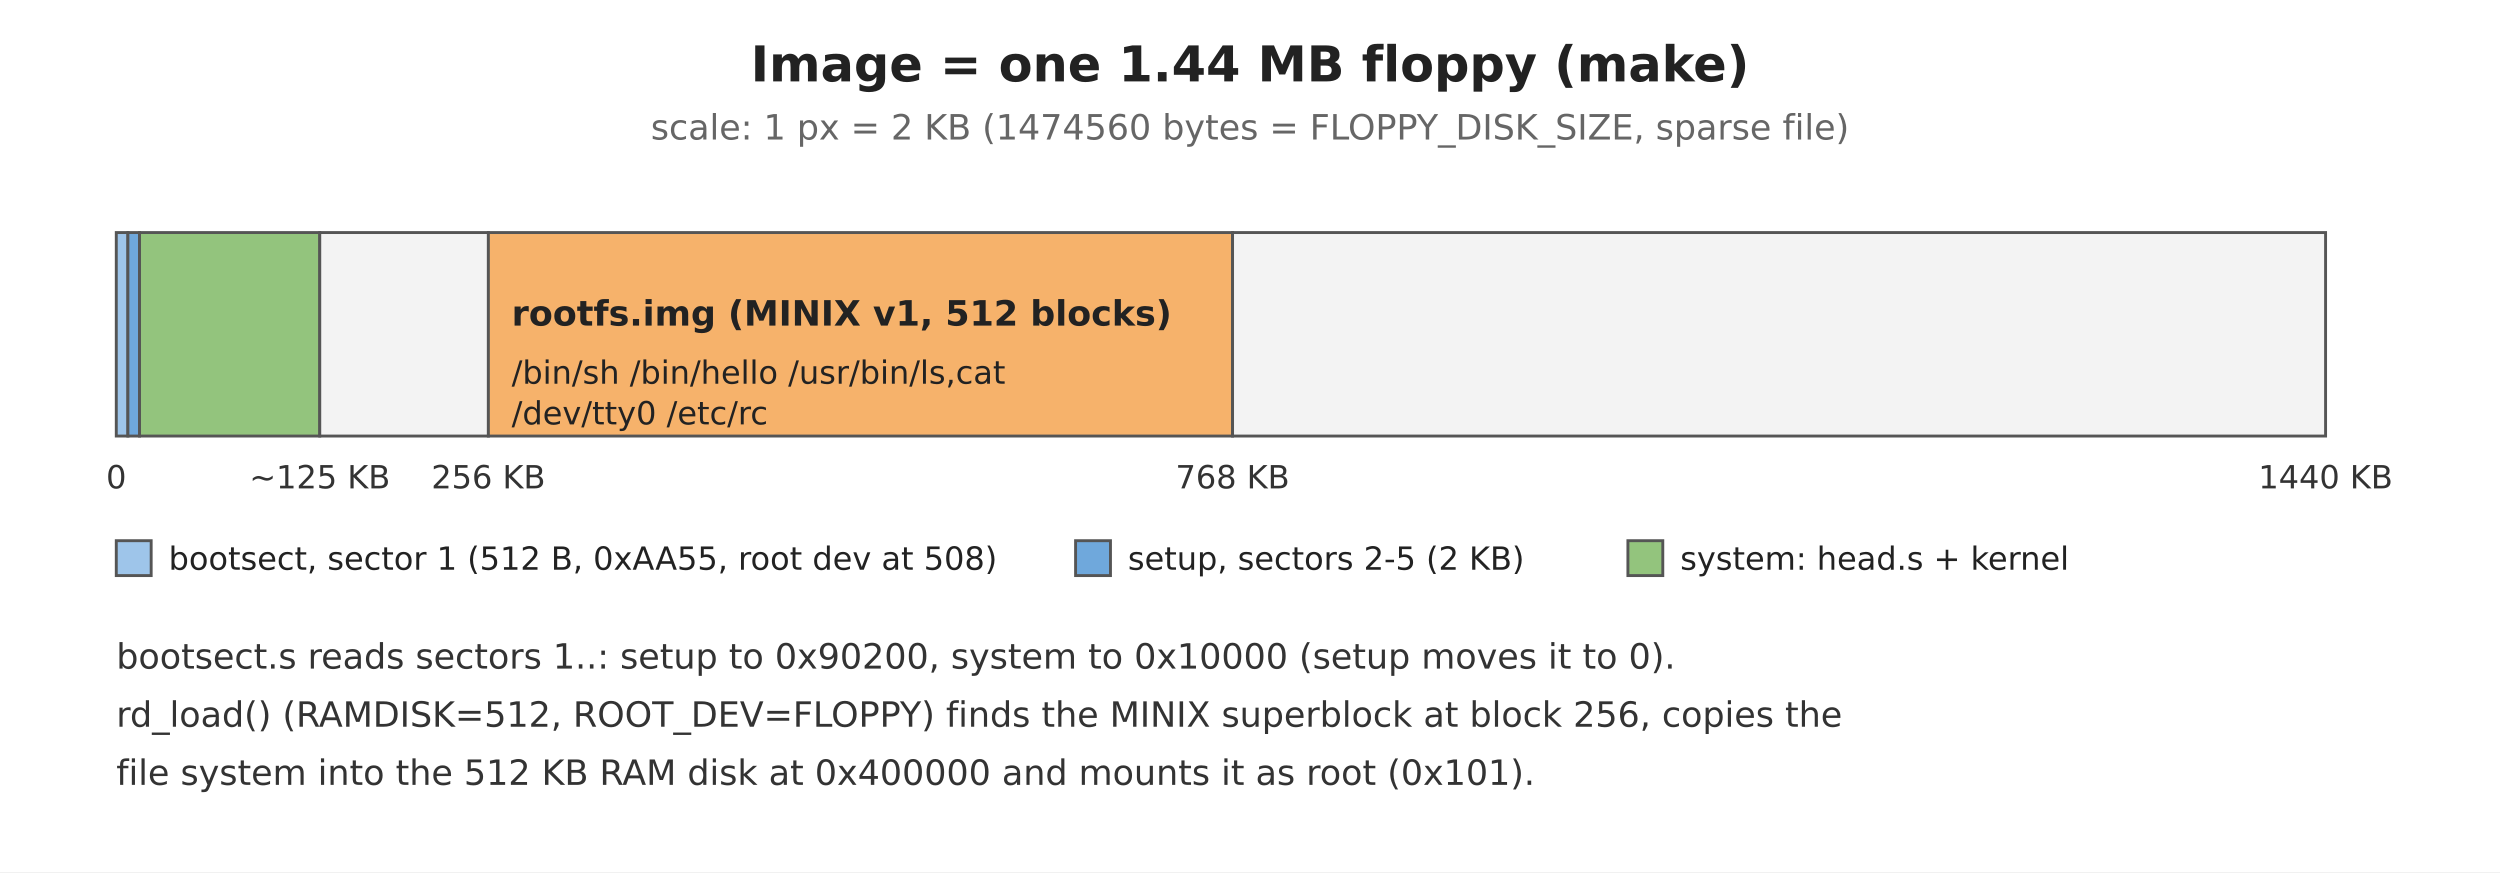
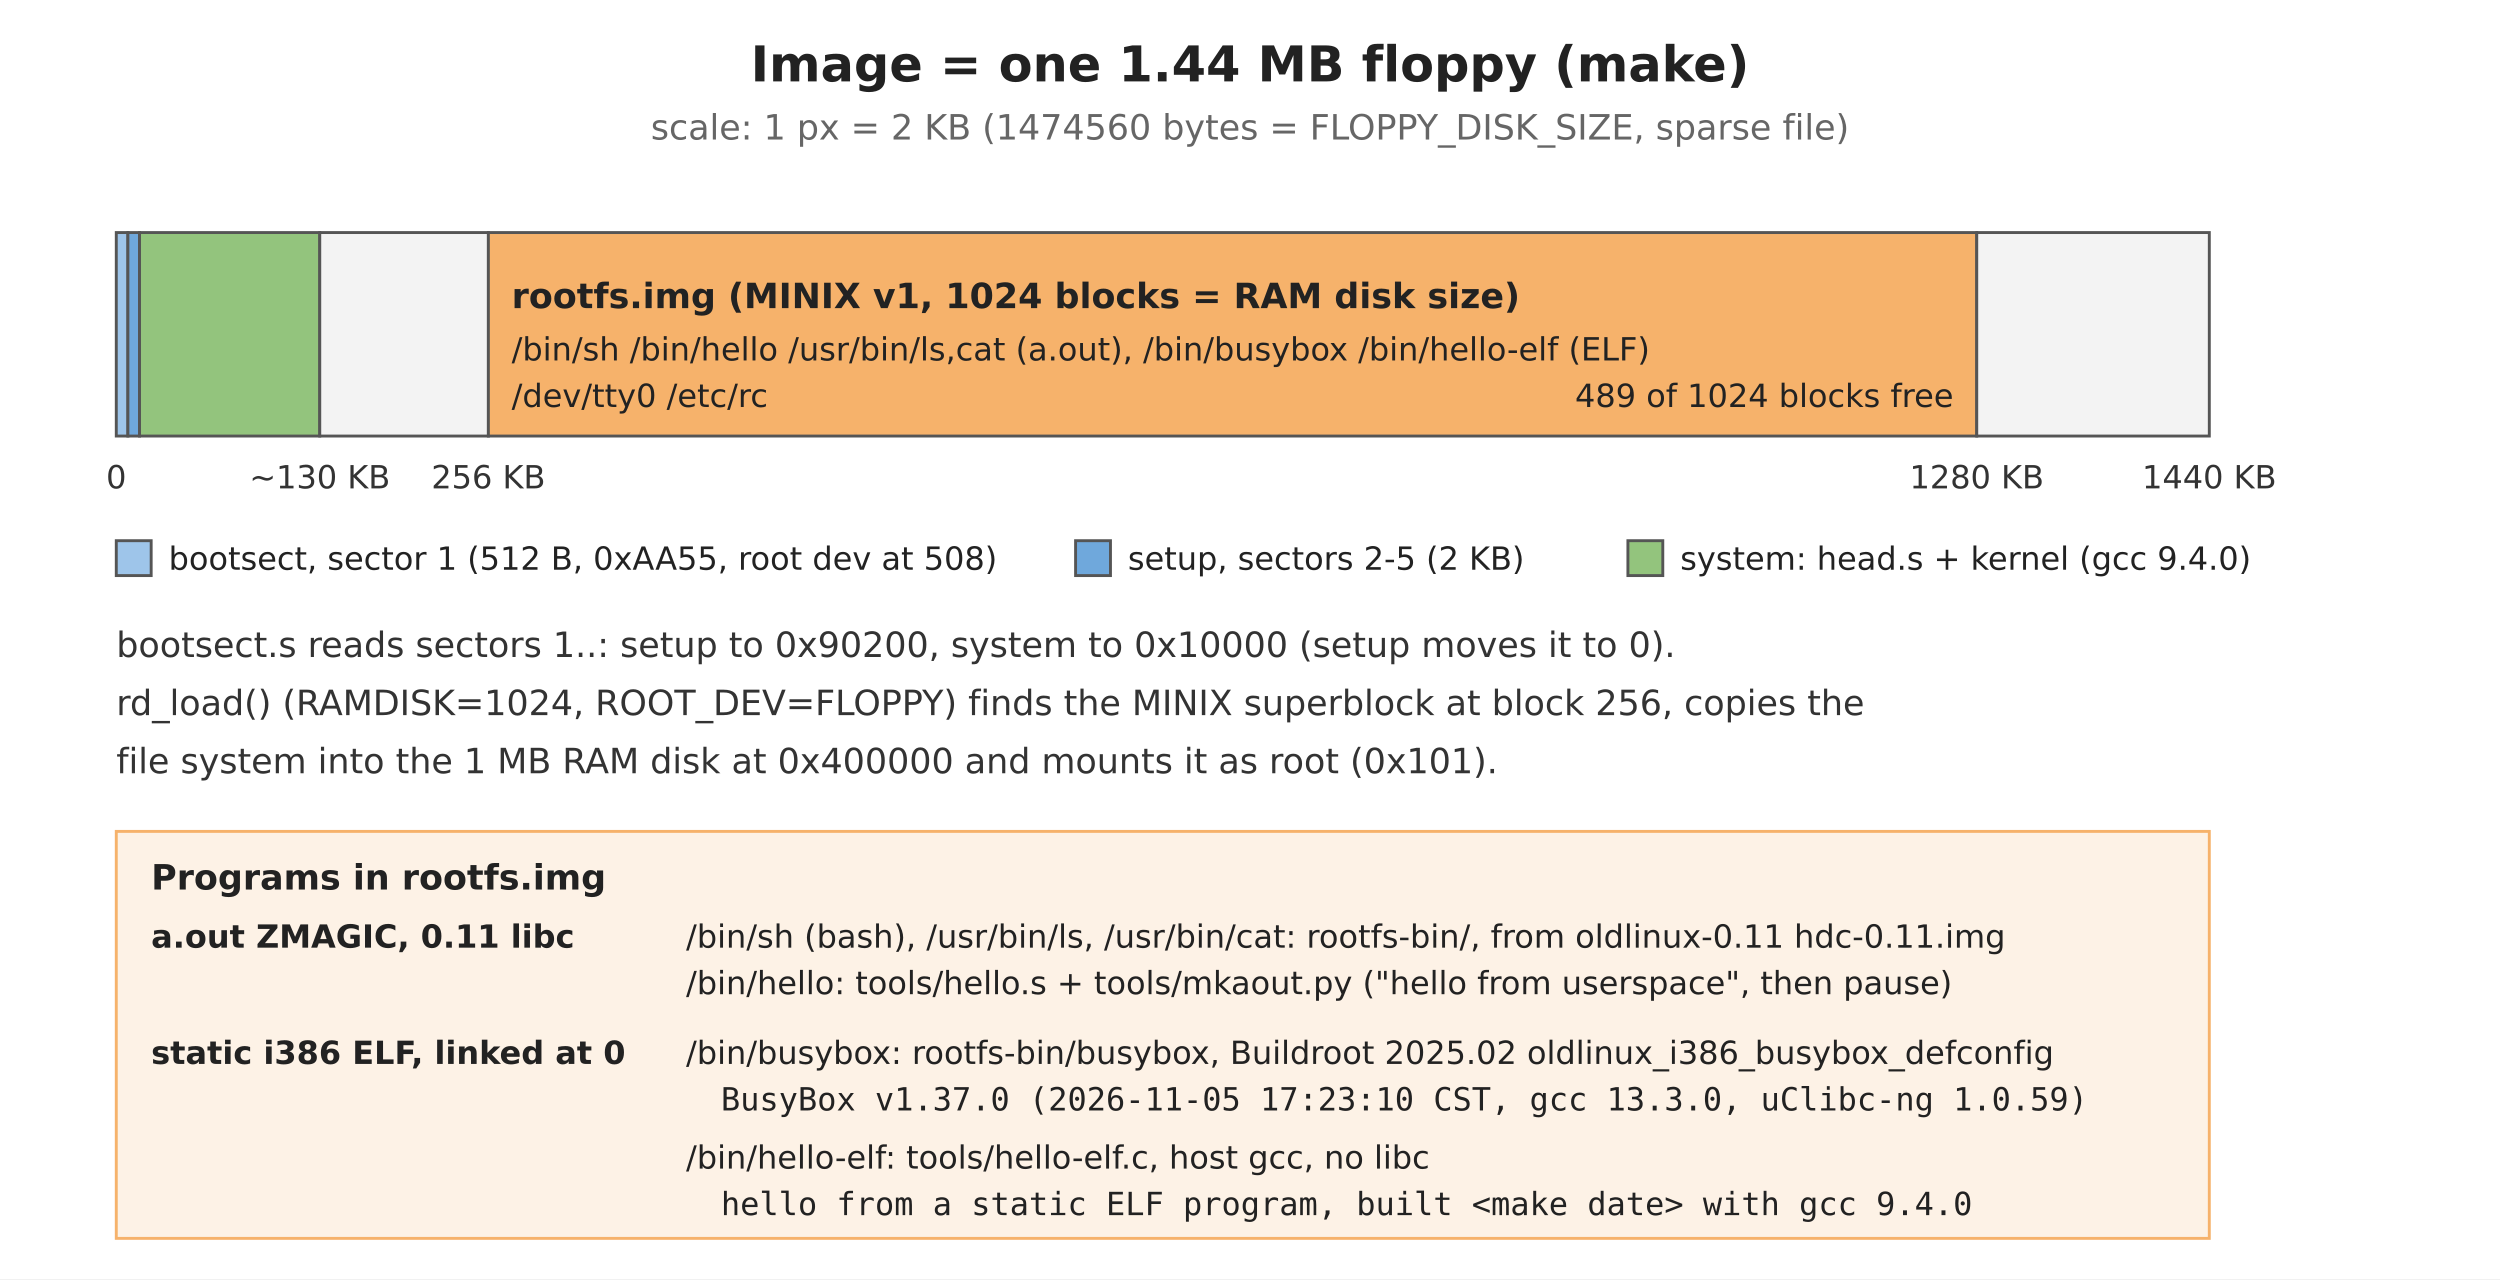
- <svg xmlns="http://www.w3.org/2000/svg" width="860" height="300" viewBox="0 0 860 300" font-family="DejaVu Sans, Arial, sans-serif" font-size="12">
-   <rect width="860" height="300" fill="#ffffff" />
+ <svg xmlns="http://www.w3.org/2000/svg" width="860" height="440" viewBox="0 0 860 440" font-family="DejaVu Sans, Arial, sans-serif" font-size="12">
+   <rect width="860" height="440" fill="#ffffff" />
  <text x="430" y="28" text-anchor="middle" font-size="17" font-weight="bold" fill="#222">Image  =  one 1.44 MB floppy (make)</text>
  <text x="430" y="48" text-anchor="middle" fill="#666">scale: 1 px = 2 KB  (1474560 bytes = FLOPPY_DISK_SIZE, sparse file)</text>
  <g stroke="#555" stroke-width="1">
    <rect x="40" y="80" width="4" height="70" fill="#9ec5ea" />
    <rect x="44" y="80" width="4" height="70" fill="#6fa8dc" />
    <rect x="48" y="80" width="62" height="70" fill="#93c47d" />
    <rect x="110" y="80" width="58" height="70" fill="#f3f3f3" />
-     <rect x="168" y="80" width="256" height="70" fill="#f6b26b" />
-     <rect x="424" y="80" width="376" height="70" fill="#f3f3f3" />
+     <rect x="168" y="80" width="512" height="70" fill="#f6b26b" />
+     <rect x="680" y="80" width="80" height="70" fill="#f3f3f3" />
  </g>
  <g fill="#333" font-size="11" text-anchor="middle">
    <text x="40" y="168">0</text>
-     <text x="110" y="168">~125 KB</text>
+     <text x="110" y="168">~130 KB</text>
    <text x="168" y="168">256 KB</text>
-     <text x="424" y="168">768 KB</text>
-     <text x="800" y="168">1440 KB</text>
+     <text x="680" y="168">1280 KB</text>
+     <text x="760" y="168">1440 KB</text>
  </g>
  <g fill="#222" font-size="11">
    <rect x="40" y="186" width="12" height="12" fill="#9ec5ea" stroke="#555" />
    <text x="58" y="196">bootsect, sector 1 (512 B, 0xAA55, root dev at 508)</text>
    <rect x="370" y="186" width="12" height="12" fill="#6fa8dc" stroke="#555" />
    <text x="388" y="196">setup, sectors 2-5 (2 KB)</text>
    <rect x="560" y="186" width="12" height="12" fill="#93c47d" stroke="#555" />
-     <text x="578" y="196">system: head.s + kernel</text>
+     <text x="578" y="196">system: head.s + kernel (gcc 9.4.0)</text>
  </g>
  <g fill="#222">
-     <text x="176" y="112" font-size="12" font-weight="bold">rootfs.img (MINIX v1, 512 blocks)</text>
-     <text x="176" y="132" font-size="11">/bin/sh /bin/hello /usr/bin/ls,cat</text>
-     <text x="176" y="146" font-size="11">/dev/tty0 /etc/rc</text>
+     <text x="176" y="106" font-size="12" font-weight="bold">rootfs.img (MINIX v1, 1024 blocks = RAM disk size)</text>
+     <text x="176" y="124" font-size="11">/bin/sh /bin/hello /usr/bin/ls,cat (a.out), /bin/busybox /bin/hello-elf (ELF)</text>
+     <text x="176" y="140" font-size="11">/dev/tty0 /etc/rc</text>
+     <text x="672" y="140" font-size="11" text-anchor="end">489 of 1024 blocks free</text>
  </g>
  <g fill="#333" font-size="12">
-     <text x="40" y="230">bootsect.s reads sectors 1..: setup to 0x90200, system to 0x10000 (setup moves it to 0).</text>
-     <text x="40" y="250">rd_load() (RAMDISK=512, ROOT_DEV=FLOPPY) finds the MINIX superblock at block 256, copies the</text>
-     <text x="40" y="270">file system into the 512 KB RAM disk at 0x400000 and mounts it as root (0x101).</text>
+     <text x="40" y="226">bootsect.s reads sectors 1..: setup to 0x90200, system to 0x10000 (setup moves it to 0).</text>
+     <text x="40" y="246">rd_load() (RAMDISK=1024, ROOT_DEV=FLOPPY) finds the MINIX superblock at block 256, copies the</text>
+     <text x="40" y="266">file system into the 1 MB RAM disk at 0x400000 and mounts it as root (0x101).</text>
+   </g>
+   <rect x="40" y="286" width="720" height="140" fill="#fdf2e6" stroke="#f6b26b" />
+   <g fill="#222" font-size="11">
+     <text x="52" y="306" font-size="12" font-weight="bold">Programs in rootfs.img</text>
+     <text x="52" y="326" font-weight="bold">a.out ZMAGIC, 0.11 libc</text>
+     <text x="236" y="326">/bin/sh (bash), /usr/bin/ls, /usr/bin/cat: rootfs-bin/, from oldlinux-0.11 hdc-0.11.img</text>
+     <text x="236" y="342">/bin/hello: tools/hello.s + tools/mkaout.py ("hello from userspace", then pause)</text>
+     <text x="52" y="366" font-weight="bold">static i386 ELF, linked at 0</text>
+     <text x="236" y="366">/bin/busybox: rootfs-bin/busybox, Buildroot 2025.02 oldlinux_i386_busybox_defconfig</text>
+     <text x="248" y="382" font-family="DejaVu Sans Mono, monospace">BusyBox v1.37.0 (2026-11-05 17:23:10 CST, gcc 13.3.0, uClibc-ng 1.0.59)</text>
+     <text x="236" y="402">/bin/hello-elf: tools/hello-elf.c, host gcc, no libc</text>
+     <text x="248" y="418" font-family="DejaVu Sans Mono, monospace">hello from a static ELF program, built &lt;make date&gt; with gcc 9.4.0</text>
  </g>
</svg>
